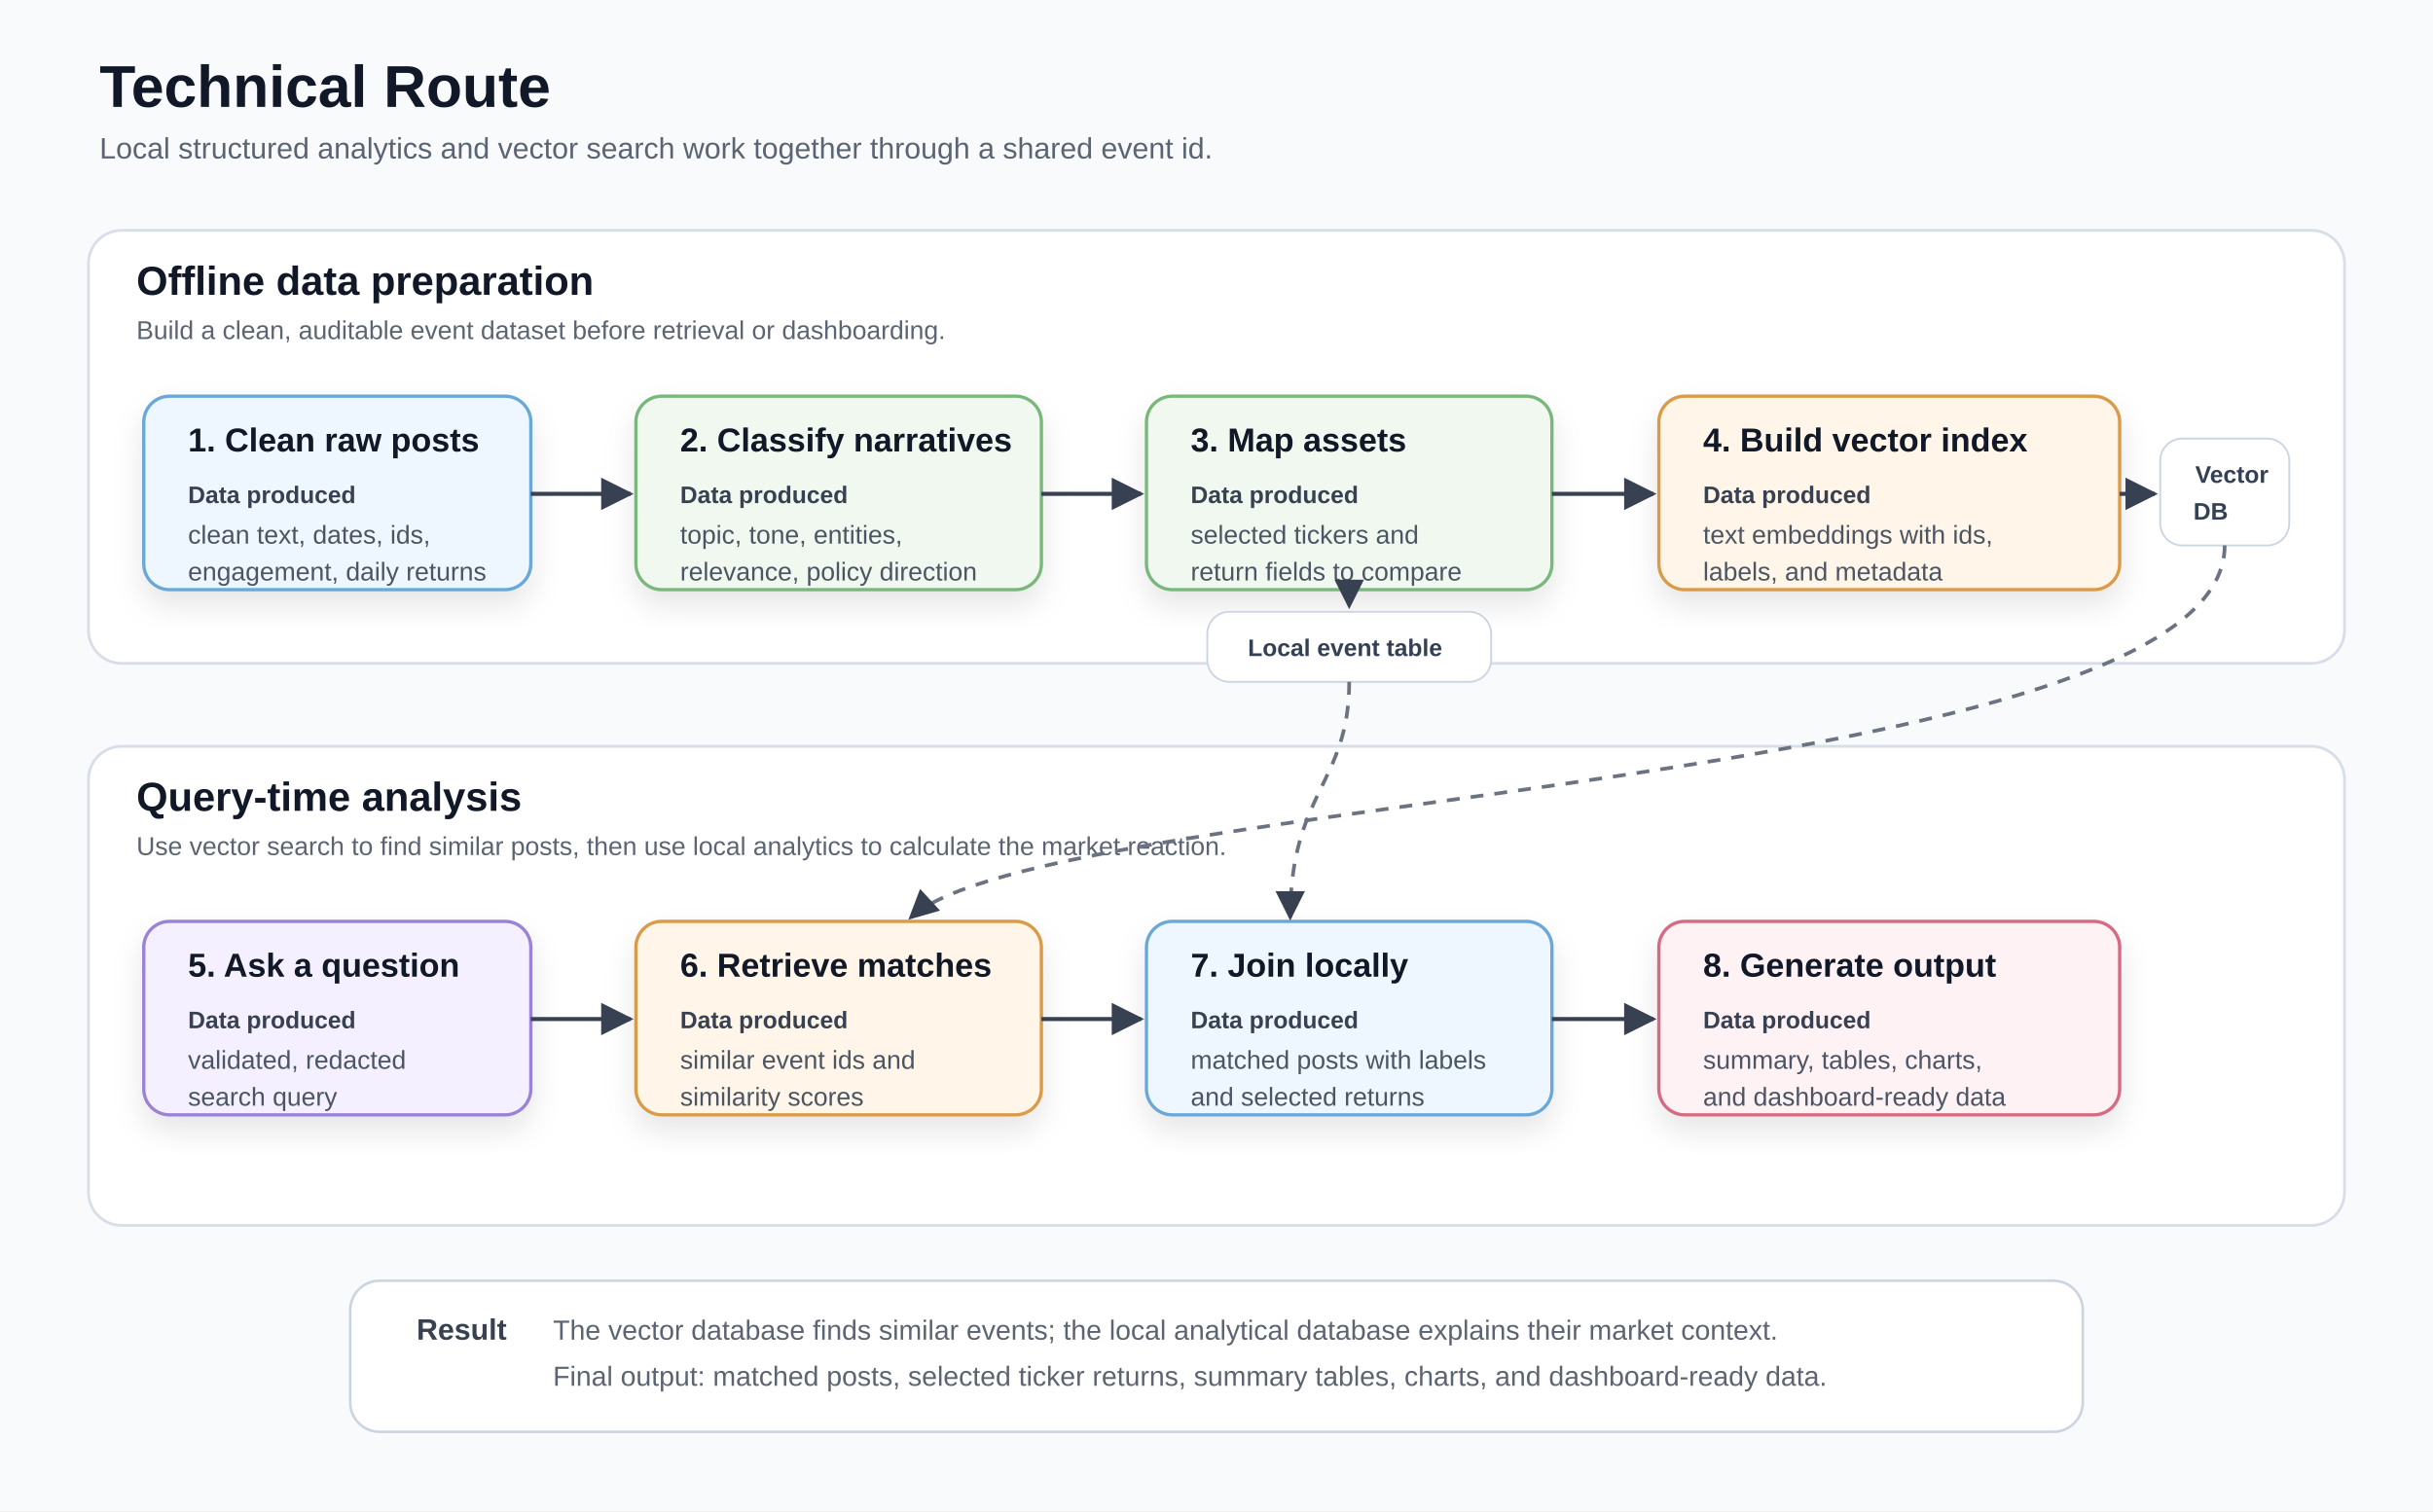
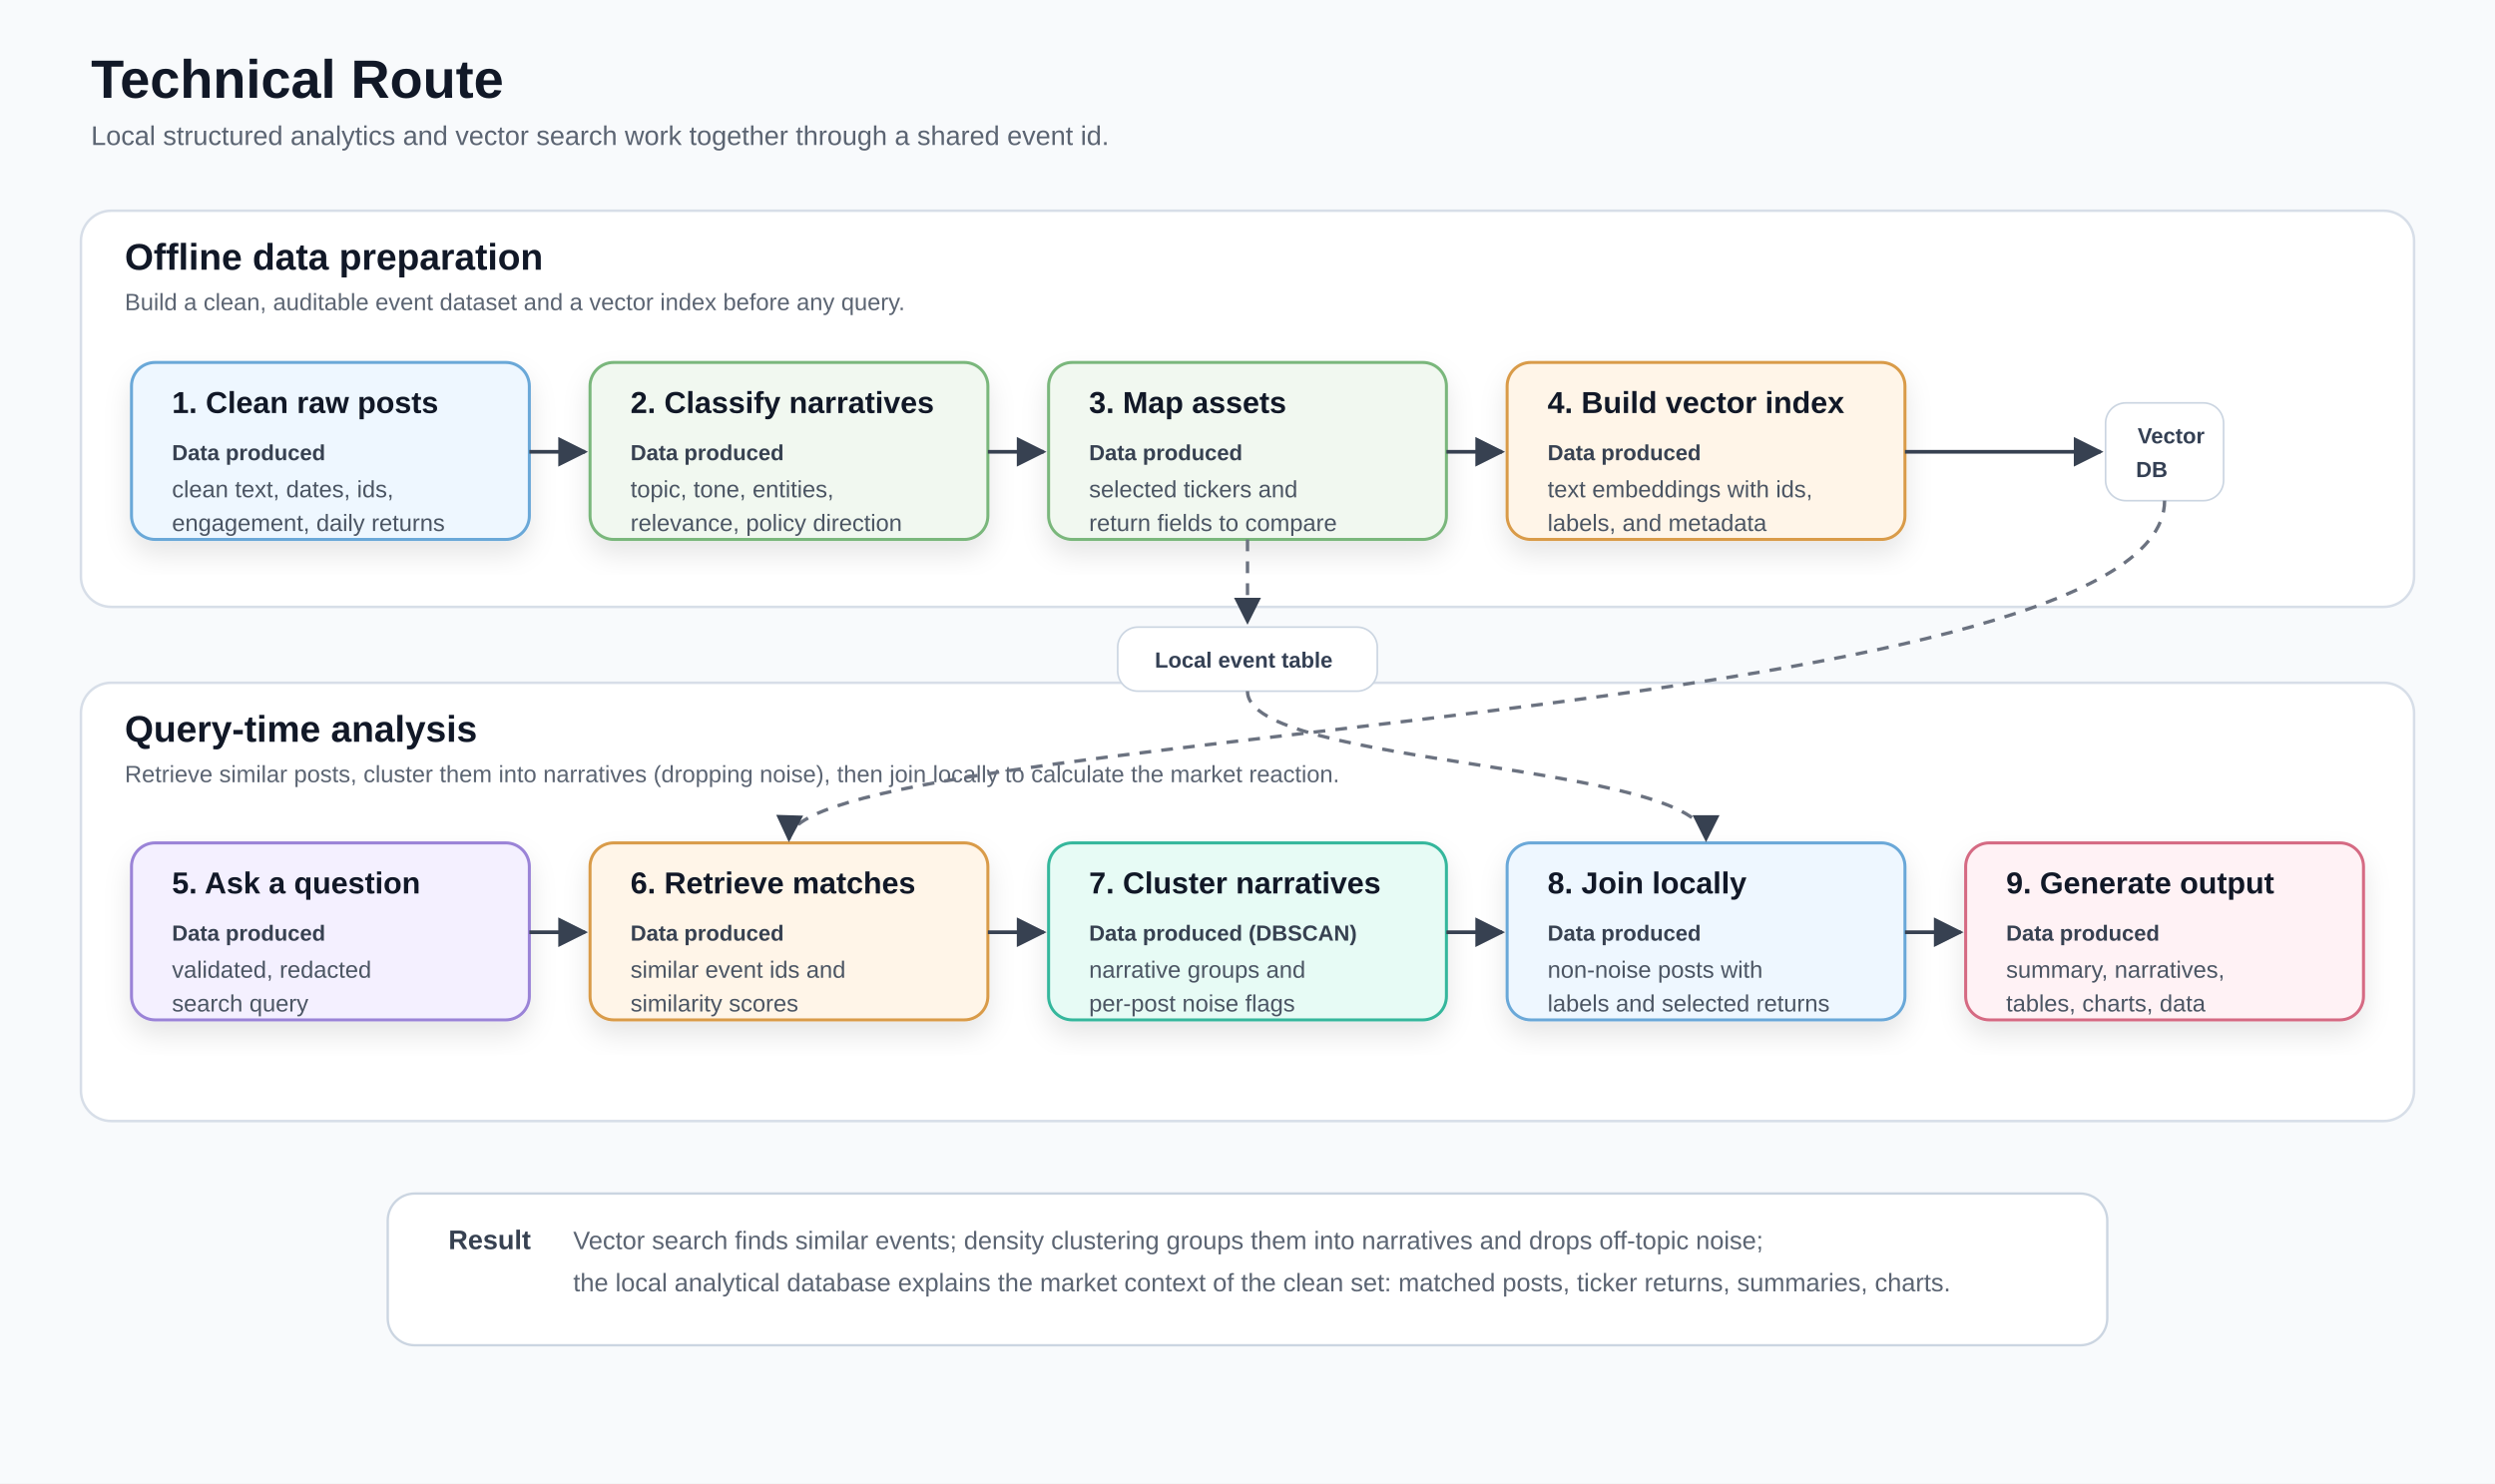
- <svg xmlns="http://www.w3.org/2000/svg" width="1320" height="820" viewBox="0 0 1320 820" role="img" aria-labelledby="title desc">
+ <svg xmlns="http://www.w3.org/2000/svg" width="1480" height="880" viewBox="0 0 1480 880" role="img" aria-labelledby="title desc">
  <defs>
    <marker id="arrow" viewBox="0 0 10 10" refX="9" refY="5" markerWidth="8" markerHeight="8" orient="auto-start-reverse">
      <path d="M 0 0 L 10 5 L 0 10 z" fill="#374151" />
    </marker>
    <filter id="shadow" x="-10%" y="-20%" width="120%" height="140%">
      <feDropShadow dx="0" dy="8" stdDeviation="8" flood-color="#111827" flood-opacity="0.10" />
    </filter>
    <style>
      .canvas { fill: #f8fafc; }
      .lane { fill: #ffffff; stroke: #d7dee8; stroke-width: 1.5; }
      .lane-title { font: 700 22px Arial, sans-serif; fill: #111827; }
      .lane-note { font: 400 14px Arial, sans-serif; fill: #5b6472; }
      .box { stroke-width: 1.8; rx: 14; filter: url(#shadow); }
      .box-ingest { fill: #eef7ff; stroke: #6aa8d8; }
      .box-structure { fill: #f1f8f0; stroke: #7ab77b; }
      .box-vector { fill: #fff5e8; stroke: #d99b48; }
      .box-query { fill: #f4f0ff; stroke: #9a83d7; }
+       .box-cluster { fill: #e7fbf5; stroke: #35b79c; }
      .box-output { fill: #fff2f5; stroke: #d56b83; }
      .step { font: 700 18px Arial, sans-serif; fill: #111827; }
      .data-label { font: 700 13px Arial, sans-serif; fill: #374151; }
      .data { font: 400 14px Arial, sans-serif; fill: #4b5563; }
      .connector { stroke: #374151; stroke-width: 2.2; fill: none; marker-end: url(#arrow); }
      .connector-soft { stroke: #6b7280; stroke-width: 2; fill: none; stroke-dasharray: 7 6; marker-end: url(#arrow); }
      .chip { fill: #ffffff; stroke: #cbd5e1; stroke-width: 1; }
      .chip-text { font: 700 13px Arial, sans-serif; fill: #344054; }
    </style>
  </defs>
-   <rect class="canvas" x="0" y="0" width="1320" height="820" />
+   <rect class="canvas" x="0" y="0" width="1480" height="880" />
  <text x="54" y="58" style="font: 700 32px Arial, sans-serif; fill: #111827;">Technical Route</text>
  <text x="54" y="86" style="font: 400 16px Arial, sans-serif; fill: #5b6472;">Local structured analytics and vector search work together through a shared event id.</text>
-   <rect class="lane" x="48" y="125" width="1224" height="235" rx="18" />
+   <rect class="lane" x="48" y="125" width="1384" height="235" rx="18" />
  <text class="lane-title" x="74" y="160">Offline data preparation</text>
-   <text class="lane-note" x="74" y="184">Build a clean, auditable event dataset before retrieval or dashboarding.</text>
-   <rect class="lane" x="48" y="405" width="1224" height="260" rx="18" />
+   <text class="lane-note" x="74" y="184">Build a clean, auditable event dataset and a vector index before any query.</text>
+   <rect class="lane" x="48" y="405" width="1384" height="260" rx="18" />
  <text class="lane-title" x="74" y="440">Query-time analysis</text>
-   <text class="lane-note" x="74" y="464">Use vector search to find similar posts, then use local analytics to calculate the market reaction.</text>
-   <rect class="box box-ingest" x="78" y="215" width="210" height="105" rx="14" />
+   <text class="lane-note" x="74" y="464">Retrieve similar posts, cluster them into narratives (dropping noise), then join locally to calculate the market reaction.</text>
+   <rect class="box box-ingest" x="78" y="215" width="236" height="105" rx="14" />
  <text class="step" x="102" y="245">1. Clean raw posts</text>
  <text class="data-label" x="102" y="273">Data produced</text>
  <text class="data" x="102" y="295">clean text, dates, ids,</text>
  <text class="data" x="102" y="315">engagement, daily returns</text>
-   <rect class="box box-structure" x="345" y="215" width="220" height="105" rx="14" />
-   <text class="step" x="369" y="245">2. Classify narratives</text>
-   <text class="data-label" x="369" y="273">Data produced</text>
-   <text class="data" x="369" y="295">topic, tone, entities,</text>
-   <text class="data" x="369" y="315">relevance, policy direction</text>
-   <rect class="box box-structure" x="622" y="215" width="220" height="105" rx="14" />
+   <rect class="box box-structure" x="350" y="215" width="236" height="105" rx="14" />
+   <text class="step" x="374" y="245">2. Classify narratives</text>
+   <text class="data-label" x="374" y="273">Data produced</text>
+   <text class="data" x="374" y="295">topic, tone, entities,</text>
+   <text class="data" x="374" y="315">relevance, policy direction</text>
+   <rect class="box box-structure" x="622" y="215" width="236" height="105" rx="14" />
  <text class="step" x="646" y="245">3. Map assets</text>
  <text class="data-label" x="646" y="273">Data produced</text>
  <text class="data" x="646" y="295">selected tickers and</text>
  <text class="data" x="646" y="315">return fields to compare</text>
-   <rect class="box box-vector" x="900" y="215" width="250" height="105" rx="14" />
-   <text class="step" x="924" y="245">4. Build vector index</text>
-   <text class="data-label" x="924" y="273">Data produced</text>
-   <text class="data" x="924" y="295">text embeddings with ids,</text>
-   <text class="data" x="924" y="315">labels, and metadata</text>
-   <path class="connector" d="M 288 268 L 342 268" />
-   <path class="connector" d="M 565 268 L 619 268" />
-   <path class="connector" d="M 842 268 L 897 268" />
-   <rect class="chip" x="1172" y="238" width="70" height="58" rx="12" />
-   <text class="chip-text" x="1191" y="262">Vector</text>
-   <text class="chip-text" x="1190" y="282">DB</text>
-   <path class="connector" d="M 1150 268 L 1169 268" />
-   <rect class="chip" x="655" y="332" width="154" height="38" rx="12" />
-   <text class="chip-text" x="677" y="356">Local event table</text>
-   <path class="connector-soft" d="M 732 320 L 732 329" />
-   <rect class="box box-query" x="78" y="500" width="210" height="105" rx="14" />
+   <rect class="box box-vector" x="894" y="215" width="236" height="105" rx="14" />
+   <text class="step" x="918" y="245">4. Build vector index</text>
+   <text class="data-label" x="918" y="273">Data produced</text>
+   <text class="data" x="918" y="295">text embeddings with ids,</text>
+   <text class="data" x="918" y="315">labels, and metadata</text>
+   <path class="connector" d="M 314 268 L 347 268" />
+   <path class="connector" d="M 586 268 L 619 268" />
+   <path class="connector" d="M 858 268 L 891 268" />
+   <rect class="chip" x="1249" y="239" width="70" height="58" rx="12" />
+   <text class="chip-text" x="1268" y="263">Vector</text>
+   <text class="chip-text" x="1267" y="283">DB</text>
+   <path class="connector" d="M 1130 268 L 1246 268" />
+   <rect class="chip" x="663" y="372" width="154" height="38" rx="12" />
+   <text class="chip-text" x="685" y="396">Local event table</text>
+   <path class="connector-soft" d="M 740 320 L 740 369" />
+   <rect class="box box-query" x="78" y="500" width="236" height="105" rx="14" />
  <text class="step" x="102" y="530">5. Ask a question</text>
  <text class="data-label" x="102" y="558">Data produced</text>
  <text class="data" x="102" y="580">validated, redacted</text>
  <text class="data" x="102" y="600">search query</text>
-   <rect class="box box-vector" x="345" y="500" width="220" height="105" rx="14" />
-   <text class="step" x="369" y="530">6. Retrieve matches</text>
-   <text class="data-label" x="369" y="558">Data produced</text>
-   <text class="data" x="369" y="580">similar event ids and</text>
-   <text class="data" x="369" y="600">similarity scores</text>
-   <rect class="box box-ingest" x="622" y="500" width="220" height="105" rx="14" />
-   <text class="step" x="646" y="530">7. Join locally</text>
-   <text class="data-label" x="646" y="558">Data produced</text>
-   <text class="data" x="646" y="580">matched posts with labels</text>
-   <text class="data" x="646" y="600">and selected returns</text>
-   <rect class="box box-output" x="900" y="500" width="250" height="105" rx="14" />
-   <text class="step" x="924" y="530">8. Generate output</text>
-   <text class="data-label" x="924" y="558">Data produced</text>
-   <text class="data" x="924" y="580">summary, tables, charts,</text>
-   <text class="data" x="924" y="600">and dashboard-ready data</text>
-   <path class="connector" d="M 288 553 L 342 553" />
-   <path class="connector" d="M 565 553 L 619 553" />
-   <path class="connector" d="M 842 553 L 897 553" />
-   <path class="connector-soft" d="M 1207 296 C 1207 428, 568 430, 494 498" />
-   <path class="connector-soft" d="M 732 370 C 732 425, 700 430, 700 498" />
-   <rect x="190" y="695" width="940" height="82" rx="16" fill="#ffffff" stroke="#cbd5e1" stroke-width="1.4" />
-   <text x="226" y="727" style="font: 700 16px Arial, sans-serif; fill: #374151;">Result</text>
-   <text x="300" y="727" style="font: 400 15px Arial, sans-serif; fill: #5b6472;">The vector database finds similar events; the local analytical database explains their market context.</text>
-   <text x="300" y="752" style="font: 400 15px Arial, sans-serif; fill: #5b6472;">Final output: matched posts, selected ticker returns, summary tables, charts, and dashboard-ready data.</text>
+   <rect class="box box-vector" x="350" y="500" width="236" height="105" rx="14" />
+   <text class="step" x="374" y="530">6. Retrieve matches</text>
+   <text class="data-label" x="374" y="558">Data produced</text>
+   <text class="data" x="374" y="580">similar event ids and</text>
+   <text class="data" x="374" y="600">similarity scores</text>
+   <rect class="box box-cluster" x="622" y="500" width="236" height="105" rx="14" />
+   <text class="step" x="646" y="530">7. Cluster narratives</text>
+   <text class="data-label" x="646" y="558">Data produced (DBSCAN)</text>
+   <text class="data" x="646" y="580">narrative groups and</text>
+   <text class="data" x="646" y="600">per-post noise flags</text>
+   <rect class="box box-ingest" x="894" y="500" width="236" height="105" rx="14" />
+   <text class="step" x="918" y="530">8. Join locally</text>
+   <text class="data-label" x="918" y="558">Data produced</text>
+   <text class="data" x="918" y="580">non-noise posts with</text>
+   <text class="data" x="918" y="600">labels and selected returns</text>
+   <rect class="box box-output" x="1166" y="500" width="236" height="105" rx="14" />
+   <text class="step" x="1190" y="530">9. Generate output</text>
+   <text class="data-label" x="1190" y="558">Data produced</text>
+   <text class="data" x="1190" y="580">summary, narratives,</text>
+   <text class="data" x="1190" y="600">tables, charts, data</text>
+   <path class="connector" d="M 314 553 L 347 553" />
+   <path class="connector" d="M 586 553 L 619 553" />
+   <path class="connector" d="M 858 553 L 891 553" />
+   <path class="connector" d="M 1130 553 L 1163 553" />
+   <path class="connector-soft" d="M 1284 297 C 1284 430, 470 432, 468 498" />
+   <path class="connector-soft" d="M 740 410 C 740 455, 1012 452, 1012 498" />
+   <rect x="230" y="708" width="1020" height="90" rx="16" fill="#ffffff" stroke="#cbd5e1" stroke-width="1.4" />
+   <text x="266" y="741" style="font: 700 16px Arial, sans-serif; fill: #374151;">Result</text>
+   <text x="340" y="741" style="font: 400 15px Arial, sans-serif; fill: #5b6472;">Vector search finds similar events; density clustering groups them into narratives and drops off-topic noise;</text>
+   <text x="340" y="766" style="font: 400 15px Arial, sans-serif; fill: #5b6472;">the local analytical database explains the market context of the clean set: matched posts, ticker returns, summaries, charts.</text>
</svg>
